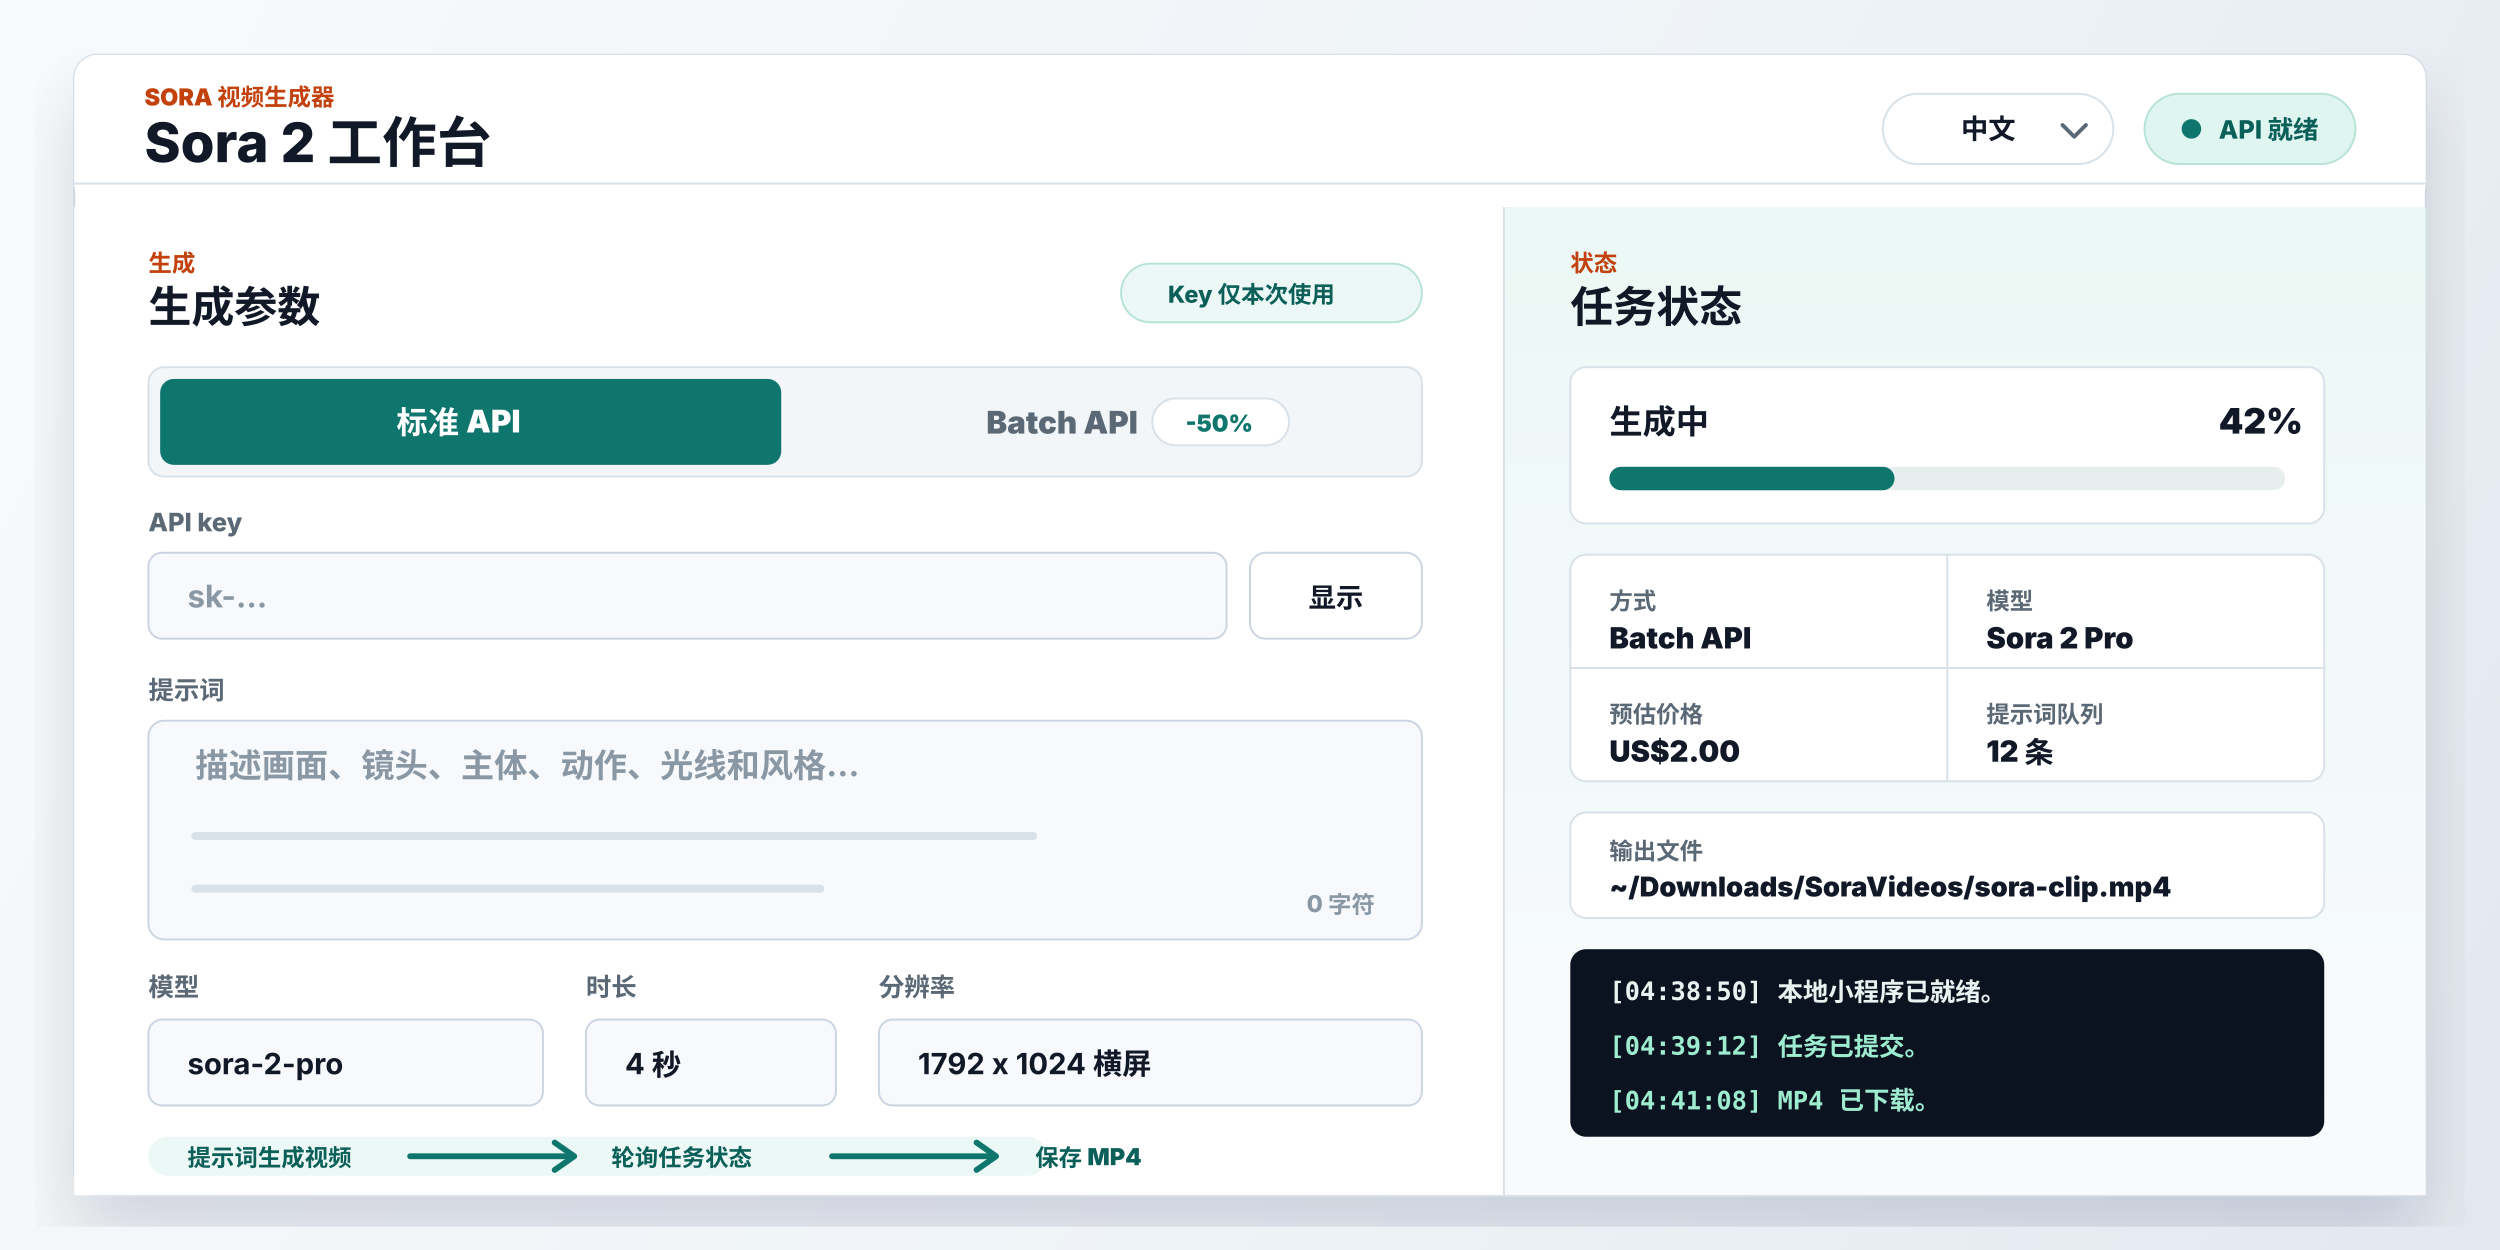
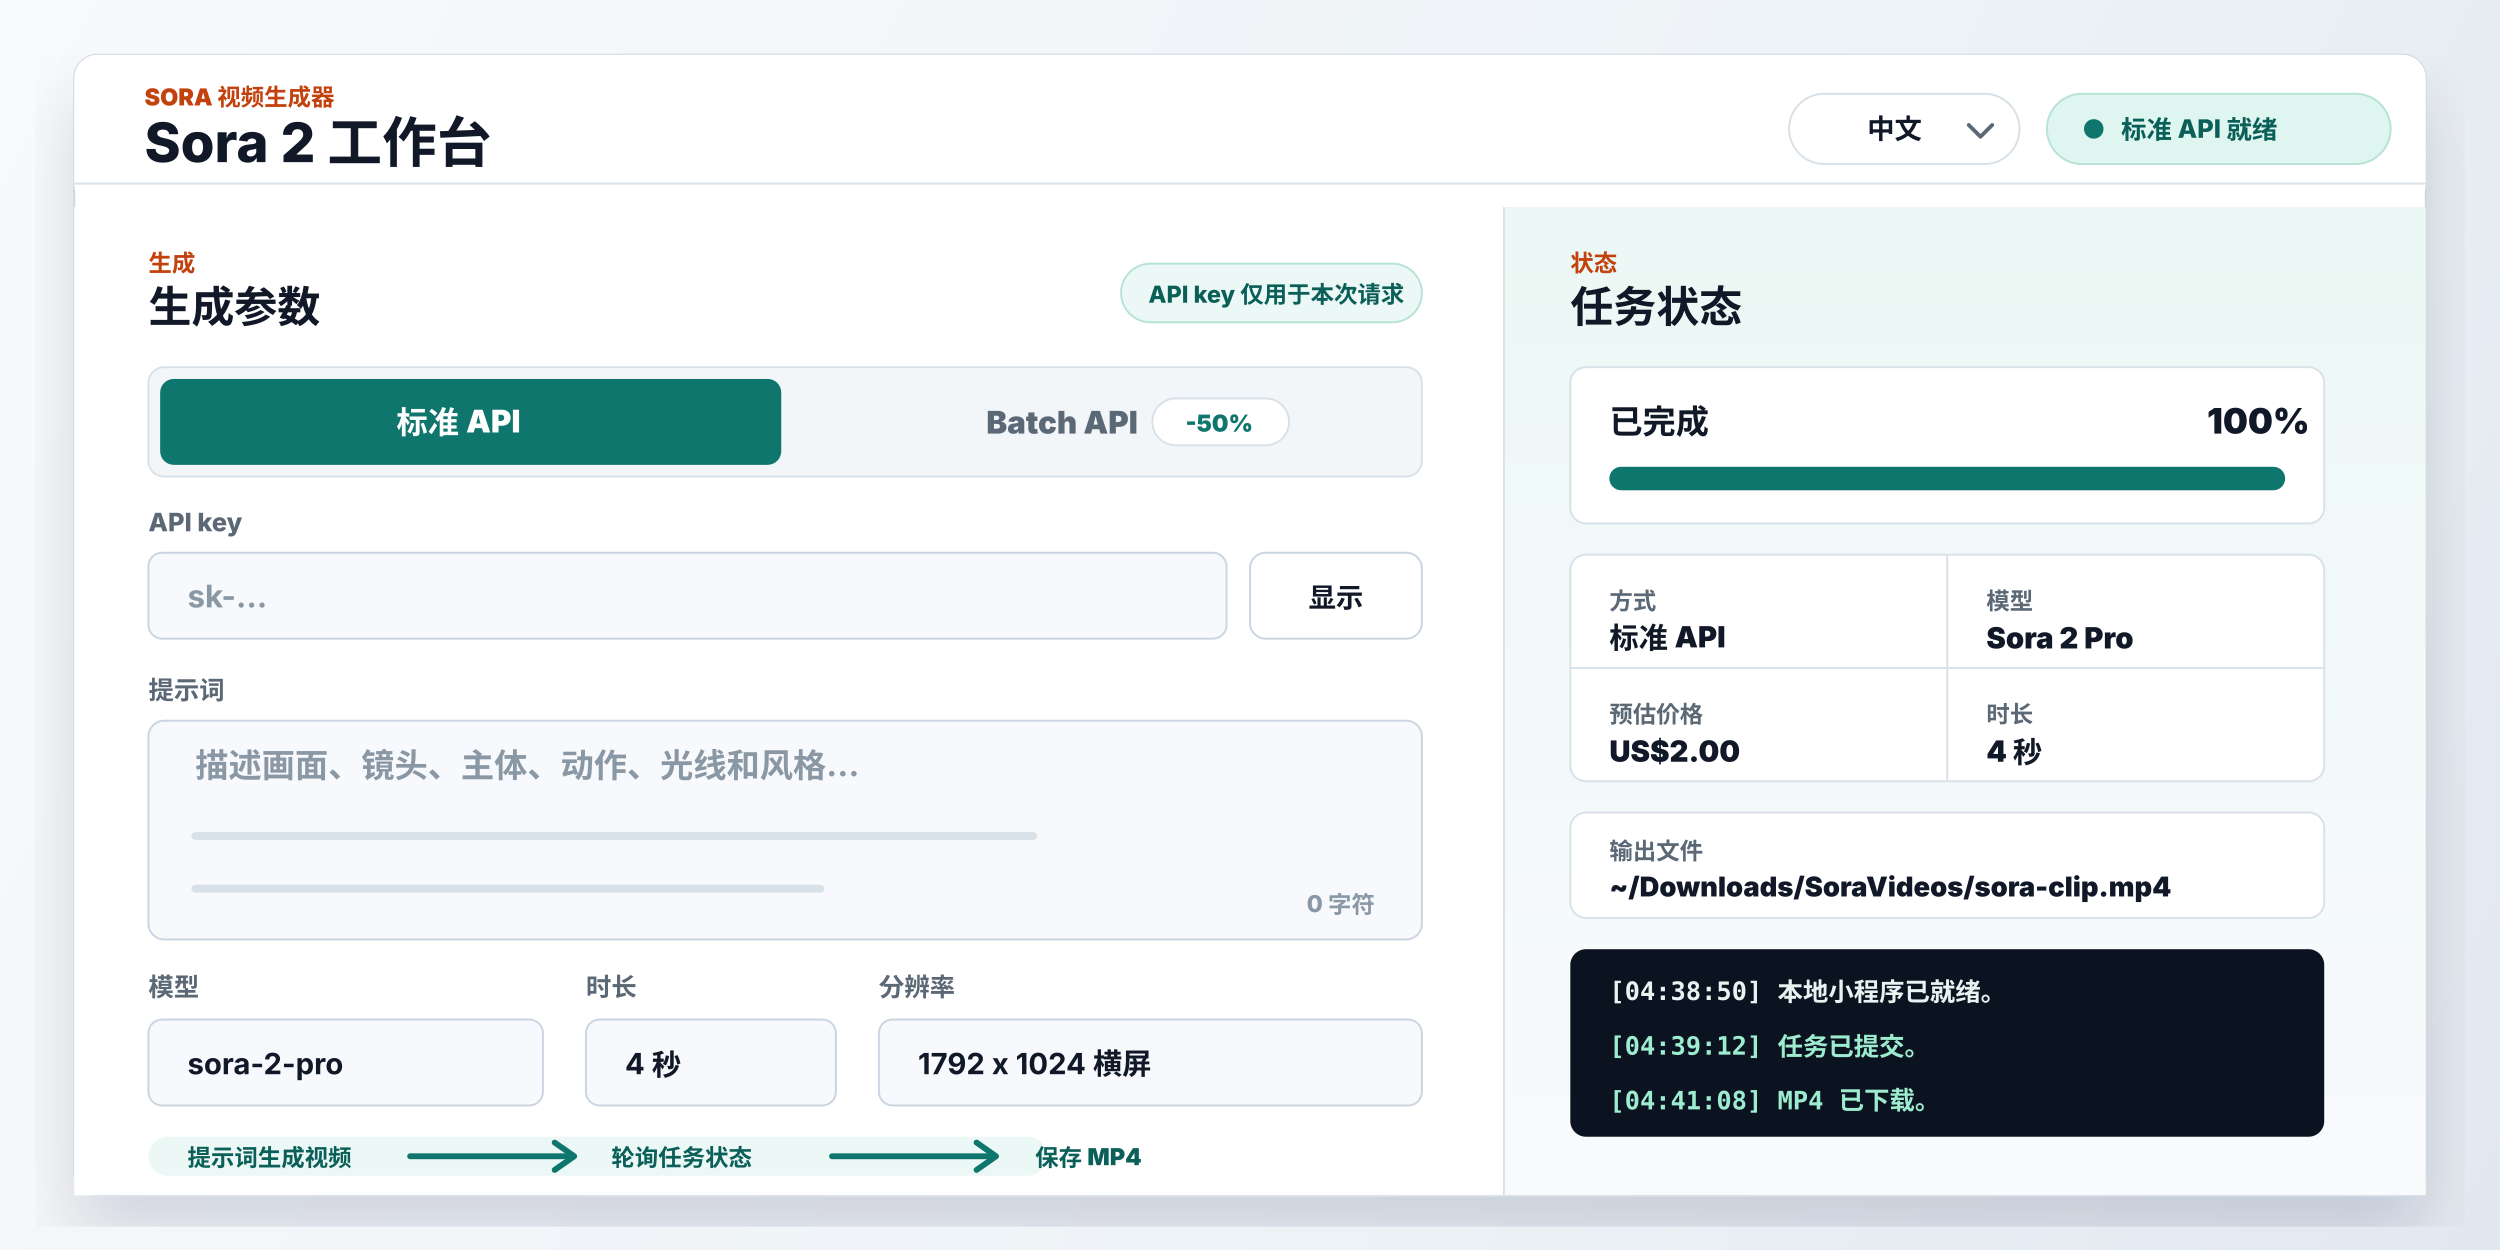
<svg xmlns="http://www.w3.org/2000/svg" width="1280" height="640" viewBox="0 0 1280 640" fill="none" role="img" aria-labelledby="title desc">
  <defs>
    <linearGradient id="pageBg" x1="0" y1="0" x2="1280" y2="640" gradientUnits="userSpaceOnUse">
      <stop offset="0" stop-color="#F8FAFC" />
      <stop offset="0.58" stop-color="#EEF3F7" />
      <stop offset="1" stop-color="#E2E8F0" />
    </linearGradient>
    <linearGradient id="monitorBg" x1="806" y1="122" x2="806" y2="580" gradientUnits="userSpaceOnUse">
      <stop offset="0" stop-color="#ECF8F5" />
      <stop offset="1" stop-color="#F8FAFC" />
    </linearGradient>
    <filter id="softShadow" x="18" y="6" width="1244" height="622" filterUnits="userSpaceOnUse" color-interpolation-filters="sRGB">
      <feDropShadow dx="0" dy="22" stdDeviation="18" flood-color="#0F172A" flood-opacity="0.14" />
    </filter>
  </defs>
  <rect width="1280" height="640" fill="url(#pageBg)" />
  <rect x="38" y="28" width="1204" height="584" rx="12" fill="#FFFFFF" stroke="#CBD5E1" filter="url(#softShadow)" />
  <rect x="38" y="28" width="1204" height="78" rx="12" fill="#FFFFFF" />
  <path d="M38 94H1242" stroke="#D8E1E8" />
  <text x="74" y="54" fill="#C2410C" font-family="Inter, PingFang SC, Microsoft YaHei, Arial, sans-serif" font-size="12" font-weight="900">SORA 视频生成器</text>
  <text x="74" y="83" fill="#111827" font-family="Inter, PingFang SC, Microsoft YaHei, Arial, sans-serif" font-size="28" font-weight="800">Sora 2 工作台</text>
-   <rect x="964" y="48" width="118" height="36" rx="18" fill="#FFFFFF" stroke="#D8E1E8" />
-   <text x="1004" y="71" fill="#111827" font-family="Inter, PingFang SC, Microsoft YaHei, Arial, sans-serif" font-size="14" font-weight="800">中文</text>
-   <path d="M1056 64L1062 70L1068 64" stroke="#5B6875" stroke-width="2" stroke-linecap="round" stroke-linejoin="round" />
-   <rect x="1098" y="48" width="108" height="36" rx="18" fill="#DFF5EF" stroke="#B7E2D8" />
-   <circle cx="1122" cy="66" r="5" fill="#0F766E" />
-   <text x="1136" y="71" fill="#0B5F59" font-family="Inter, PingFang SC, Microsoft YaHei, Arial, sans-serif" font-size="13" font-weight="800">API 就绪</text>
+   <rect x="916" y="48" width="118" height="36" rx="18" fill="#FFFFFF" stroke="#D8E1E8" />
+   <text x="956" y="71" fill="#111827" font-family="Inter, PingFang SC, Microsoft YaHei, Arial, sans-serif" font-size="14" font-weight="800">中文</text>
+   <path d="M1008 64L1014 70L1020 64" stroke="#5B6875" stroke-width="2" stroke-linecap="round" stroke-linejoin="round" />
+   <rect x="1048" y="48" width="176" height="36" rx="18" fill="#DFF5EF" stroke="#B7E2D8" />
+   <circle cx="1072" cy="66" r="5" fill="#0F766E" />
+   <text x="1086" y="71" fill="#0B5F59" font-family="Inter, PingFang SC, Microsoft YaHei, Arial, sans-serif" font-size="13" font-weight="800">标准 API 就绪</text>
  <rect x="38" y="106" width="732" height="506" fill="#FFFFFF" />
  <rect x="770" y="106" width="472" height="506" fill="url(#monitorBg)" />
  <path d="M770 106V612" stroke="#D8E1E8" />
  <text x="76" y="139" fill="#C2410C" font-family="Inter, PingFang SC, Microsoft YaHei, Arial, sans-serif" font-size="12" font-weight="900">生成</text>
  <text x="76" y="165" fill="#111827" font-family="Inter, PingFang SC, Microsoft YaHei, Arial, sans-serif" font-size="22" font-weight="800">生成参数</text>
  <rect x="574" y="135" width="154" height="30" rx="15" fill="#ECF8F5" stroke="#B7E2D8" />
-   <text x="598" y="155" fill="#0B5F59" font-family="Inter, PingFang SC, Microsoft YaHei, Arial, sans-serif" font-size="12" font-weight="800">Key 仅本次使用</text>
+   <text x="588" y="155" fill="#0B5F59" font-family="Inter, PingFang SC, Microsoft YaHei, Arial, sans-serif" font-size="12" font-weight="800">API key 仅用于本次请求</text>
  <rect x="76" y="188" width="652" height="56" rx="8" fill="#F3F6F9" stroke="#D8E1E8" />
  <rect x="82" y="194" width="318" height="44" rx="7" fill="#0F766E" />
  <text x="203" y="222" fill="#FFFFFF" font-family="Inter, PingFang SC, Microsoft YaHei, Arial, sans-serif" font-size="16" font-weight="900">标准 API</text>
  <text x="505" y="222" fill="#5B6875" font-family="Inter, PingFang SC, Microsoft YaHei, Arial, sans-serif" font-size="16" font-weight="900">Batch API</text>
  <rect x="590" y="204" width="70" height="24" rx="12" fill="#FFFFFF" stroke="#D8E1E8" />
  <text x="607" y="221" fill="#0F766E" font-family="Inter, Arial, sans-serif" font-size="12" font-weight="900">-50%</text>
  <text x="76" y="272" fill="#5B6875" font-family="Inter, PingFang SC, Microsoft YaHei, Arial, sans-serif" font-size="13" font-weight="800">API key</text>
  <rect x="76" y="283" width="552" height="44" rx="7" fill="#F7F9FC" stroke="#CBD5E1" />
  <text x="96" y="311" fill="#8A97A5" font-family="Inter, Arial, sans-serif" font-size="16" font-weight="700">sk-...</text>
  <rect x="640" y="283" width="88" height="44" rx="8" fill="#FFFFFF" stroke="#CBD5E1" />
  <text x="670" y="311" fill="#111827" font-family="Inter, PingFang SC, Microsoft YaHei, Arial, sans-serif" font-size="14" font-weight="900">显示</text>
  <text x="76" y="358" fill="#5B6875" font-family="Inter, PingFang SC, Microsoft YaHei, Arial, sans-serif" font-size="13" font-weight="800">提示词</text>
  <rect x="76" y="369" width="652" height="112" rx="8" fill="#F7F9FC" stroke="#CBD5E1" />
  <text x="100" y="398" fill="#8A97A5" font-family="Inter, PingFang SC, Microsoft YaHei, Arial, sans-serif" font-size="17" font-weight="700">描述画面、镜头、主体、动作、光线和风格...</text>
  <path d="M100 428H529" stroke="#D8E1E8" stroke-width="4" stroke-linecap="round" />
  <path d="M100 455H420" stroke="#D8E1E8" stroke-width="4" stroke-linecap="round" />
  <text x="669" y="467" fill="#8A97A5" font-family="Inter, PingFang SC, Microsoft YaHei, Arial, sans-serif" font-size="12" font-weight="800">0 字符</text>
  <text x="76" y="510" fill="#5B6875" font-family="Inter, PingFang SC, Microsoft YaHei, Arial, sans-serif" font-size="13" font-weight="800">模型</text>
  <rect x="76" y="522" width="202" height="44" rx="7" fill="#F7F9FC" stroke="#CBD5E1" />
  <text x="96" y="550" fill="#111827" font-family="Inter, Arial, sans-serif" font-size="15" font-weight="700">sora-2-pro</text>
  <text x="300" y="510" fill="#5B6875" font-family="Inter, PingFang SC, Microsoft YaHei, Arial, sans-serif" font-size="13" font-weight="800">时长</text>
  <rect x="300" y="522" width="128" height="44" rx="7" fill="#F7F9FC" stroke="#CBD5E1" />
  <text x="320" y="550" fill="#111827" font-family="Inter, PingFang SC, Microsoft YaHei, Arial, sans-serif" font-size="15" font-weight="700">4 秒</text>
  <text x="450" y="510" fill="#5B6875" font-family="Inter, PingFang SC, Microsoft YaHei, Arial, sans-serif" font-size="13" font-weight="800">分辨率</text>
  <rect x="450" y="522" width="278" height="44" rx="7" fill="#F7F9FC" stroke="#CBD5E1" />
  <text x="470" y="550" fill="#111827" font-family="Inter, PingFang SC, Microsoft YaHei, Arial, sans-serif" font-size="15" font-weight="700">1792 x 1024 横屏</text>
  <rect x="76" y="582" width="460" height="20" rx="10" fill="#ECF8F5" />
  <text x="96" y="597" fill="#0B5F59" font-family="Inter, PingFang SC, Microsoft YaHei, Arial, sans-serif" font-size="12" font-weight="900">提示词生成视频</text>
  <path d="M210 592H292" stroke="#0F766E" stroke-width="3" stroke-linecap="round" />
  <path d="M284 585L294 592L284 599" stroke="#0F766E" stroke-width="3" stroke-linecap="round" stroke-linejoin="round" />
  <text x="313" y="597" fill="#0B5F59" font-family="Inter, PingFang SC, Microsoft YaHei, Arial, sans-serif" font-size="12" font-weight="900">轮询任务状态</text>
  <path d="M426 592H508" stroke="#0F766E" stroke-width="3" stroke-linecap="round" />
  <path d="M500 585L510 592L500 599" stroke="#0F766E" stroke-width="3" stroke-linecap="round" stroke-linejoin="round" />
  <text x="530" y="597" fill="#0B5F59" font-family="Inter, PingFang SC, Microsoft YaHei, Arial, sans-serif" font-size="12" font-weight="900">保存 MP4</text>
  <text x="804" y="139" fill="#C2410C" font-family="Inter, PingFang SC, Microsoft YaHei, Arial, sans-serif" font-size="12" font-weight="900">状态</text>
  <text x="804" y="165" fill="#111827" font-family="Inter, PingFang SC, Microsoft YaHei, Arial, sans-serif" font-size="22" font-weight="800">任务状态</text>
  <rect x="804" y="188" width="386" height="80" rx="8" fill="#FFFFFF" stroke="#D8E1E8" />
-   <text x="824" y="222" fill="#111827" font-family="Inter, PingFang SC, Microsoft YaHei, Arial, sans-serif" font-size="17" font-weight="900">生成中</text>
-   <text x="1136" y="222" fill="#111827" font-family="Inter, Arial, sans-serif" font-size="18" font-weight="900">42%</text>
+   <text x="824" y="222" fill="#111827" font-family="Inter, PingFang SC, Microsoft YaHei, Arial, sans-serif" font-size="17" font-weight="900">已完成</text>
+   <text x="1130" y="222" fill="#111827" font-family="Inter, Arial, sans-serif" font-size="18" font-weight="900">100%</text>
  <rect x="824" y="239" width="346" height="12" rx="6" fill="#E7EFEE" />
-   <rect x="824" y="239" width="146" height="12" rx="6" fill="#0F766E" />
+   <rect x="824" y="239" width="346" height="12" rx="6" fill="#0F766E" />
  <rect x="804" y="284" width="386" height="116" rx="8" fill="#FFFFFF" stroke="#D8E1E8" />
  <path d="M997 284V400" stroke="#D8E1E8" />
  <path d="M804 342H1190" stroke="#D8E1E8" />
  <text x="824" y="312" fill="#5B6875" font-family="Inter, PingFang SC, Microsoft YaHei, Arial, sans-serif" font-size="12" font-weight="800">方式</text>
-   <text x="824" y="332" fill="#111827" font-family="Inter, PingFang SC, Microsoft YaHei, Arial, sans-serif" font-size="15" font-weight="900">Batch API</text>
+   <text x="824" y="332" fill="#111827" font-family="Inter, PingFang SC, Microsoft YaHei, Arial, sans-serif" font-size="15" font-weight="900">标准 API</text>
  <text x="1017" y="312" fill="#5B6875" font-family="Inter, PingFang SC, Microsoft YaHei, Arial, sans-serif" font-size="12" font-weight="800">模型</text>
  <text x="1017" y="332" fill="#111827" font-family="Inter, Arial, sans-serif" font-size="15" font-weight="900">Sora 2 Pro</text>
  <text x="824" y="370" fill="#5B6875" font-family="Inter, PingFang SC, Microsoft YaHei, Arial, sans-serif" font-size="12" font-weight="800">预估价格</text>
  <text x="824" y="390" fill="#111827" font-family="Inter, Arial, sans-serif" font-size="15" font-weight="900">US$2.00</text>
-   <text x="1017" y="370" fill="#5B6875" font-family="Inter, PingFang SC, Microsoft YaHei, Arial, sans-serif" font-size="12" font-weight="800">提示词队列</text>
-   <text x="1017" y="390" fill="#111827" font-family="Inter, PingFang SC, Microsoft YaHei, Arial, sans-serif" font-size="15" font-weight="900">12 条</text>
+   <text x="1017" y="370" fill="#5B6875" font-family="Inter, PingFang SC, Microsoft YaHei, Arial, sans-serif" font-size="12" font-weight="800">时长</text>
+   <text x="1017" y="390" fill="#111827" font-family="Inter, PingFang SC, Microsoft YaHei, Arial, sans-serif" font-size="15" font-weight="900">4 秒</text>
  <rect x="804" y="416" width="386" height="54" rx="8" fill="#FFFFFF" stroke="#D8E1E8" />
  <text x="824" y="440" fill="#5B6875" font-family="Inter, PingFang SC, Microsoft YaHei, Arial, sans-serif" font-size="12" font-weight="800">输出文件</text>
  <text x="824" y="459" fill="#111827" font-family="Inter, Arial, sans-serif" font-size="14" font-weight="900">~/Downloads/SoraVideos/sora-clip.mp4</text>
  <rect x="804" y="486" width="386" height="96" rx="8" fill="#0B1220" />
  <text x="824" y="512" fill="#E8F3F1" font-family="SFMono-Regular, Consolas, monospace" font-size="13" font-weight="700">[04:38:50] 本地小程序已就绪。</text>
  <text x="824" y="540" fill="#9DECCF" font-family="SFMono-Regular, Consolas, monospace" font-size="13" font-weight="700">[04:39:12] 任务已提交。</text>
  <text x="824" y="568" fill="#9DECCF" font-family="SFMono-Regular, Consolas, monospace" font-size="13" font-weight="700">[04:41:08] MP4 已下载。</text>
</svg>
